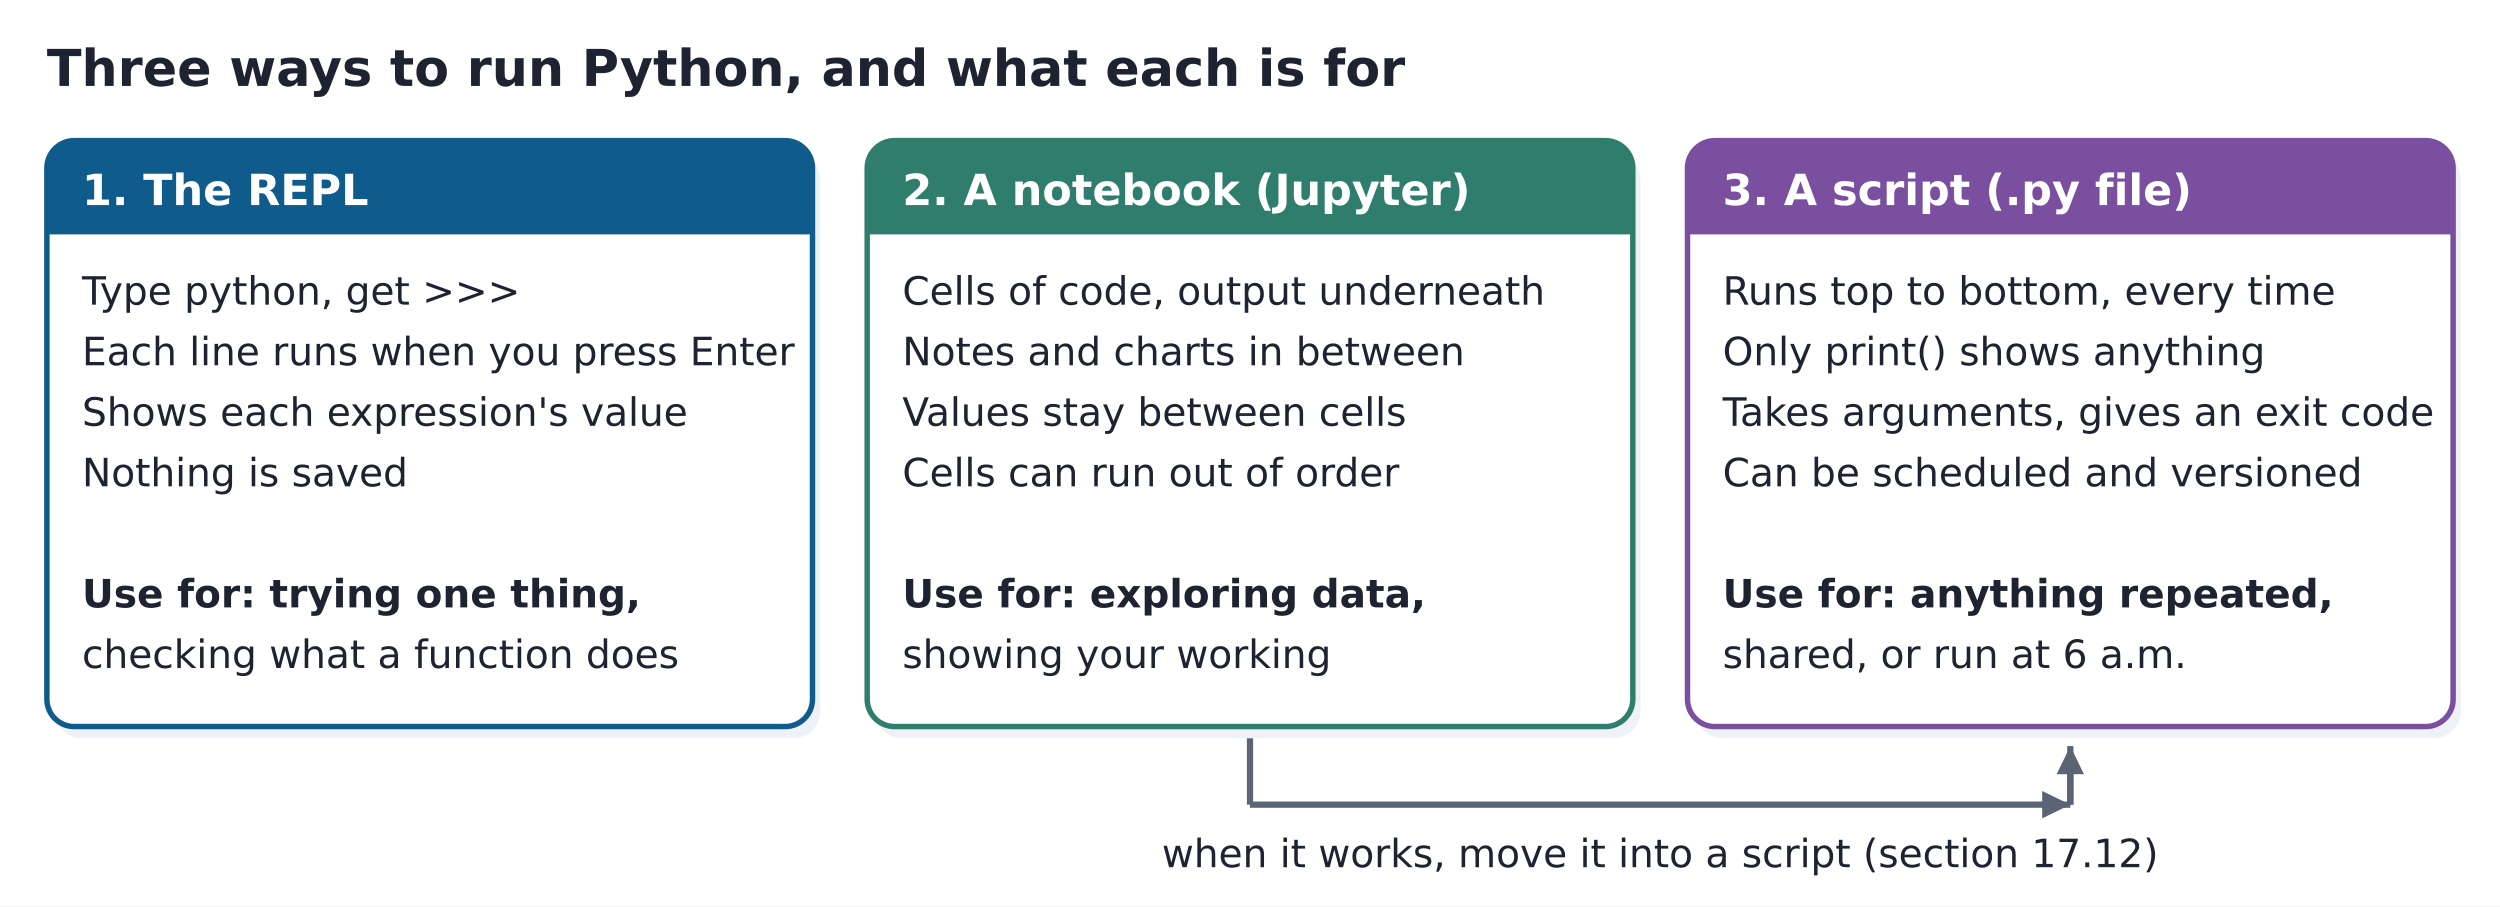
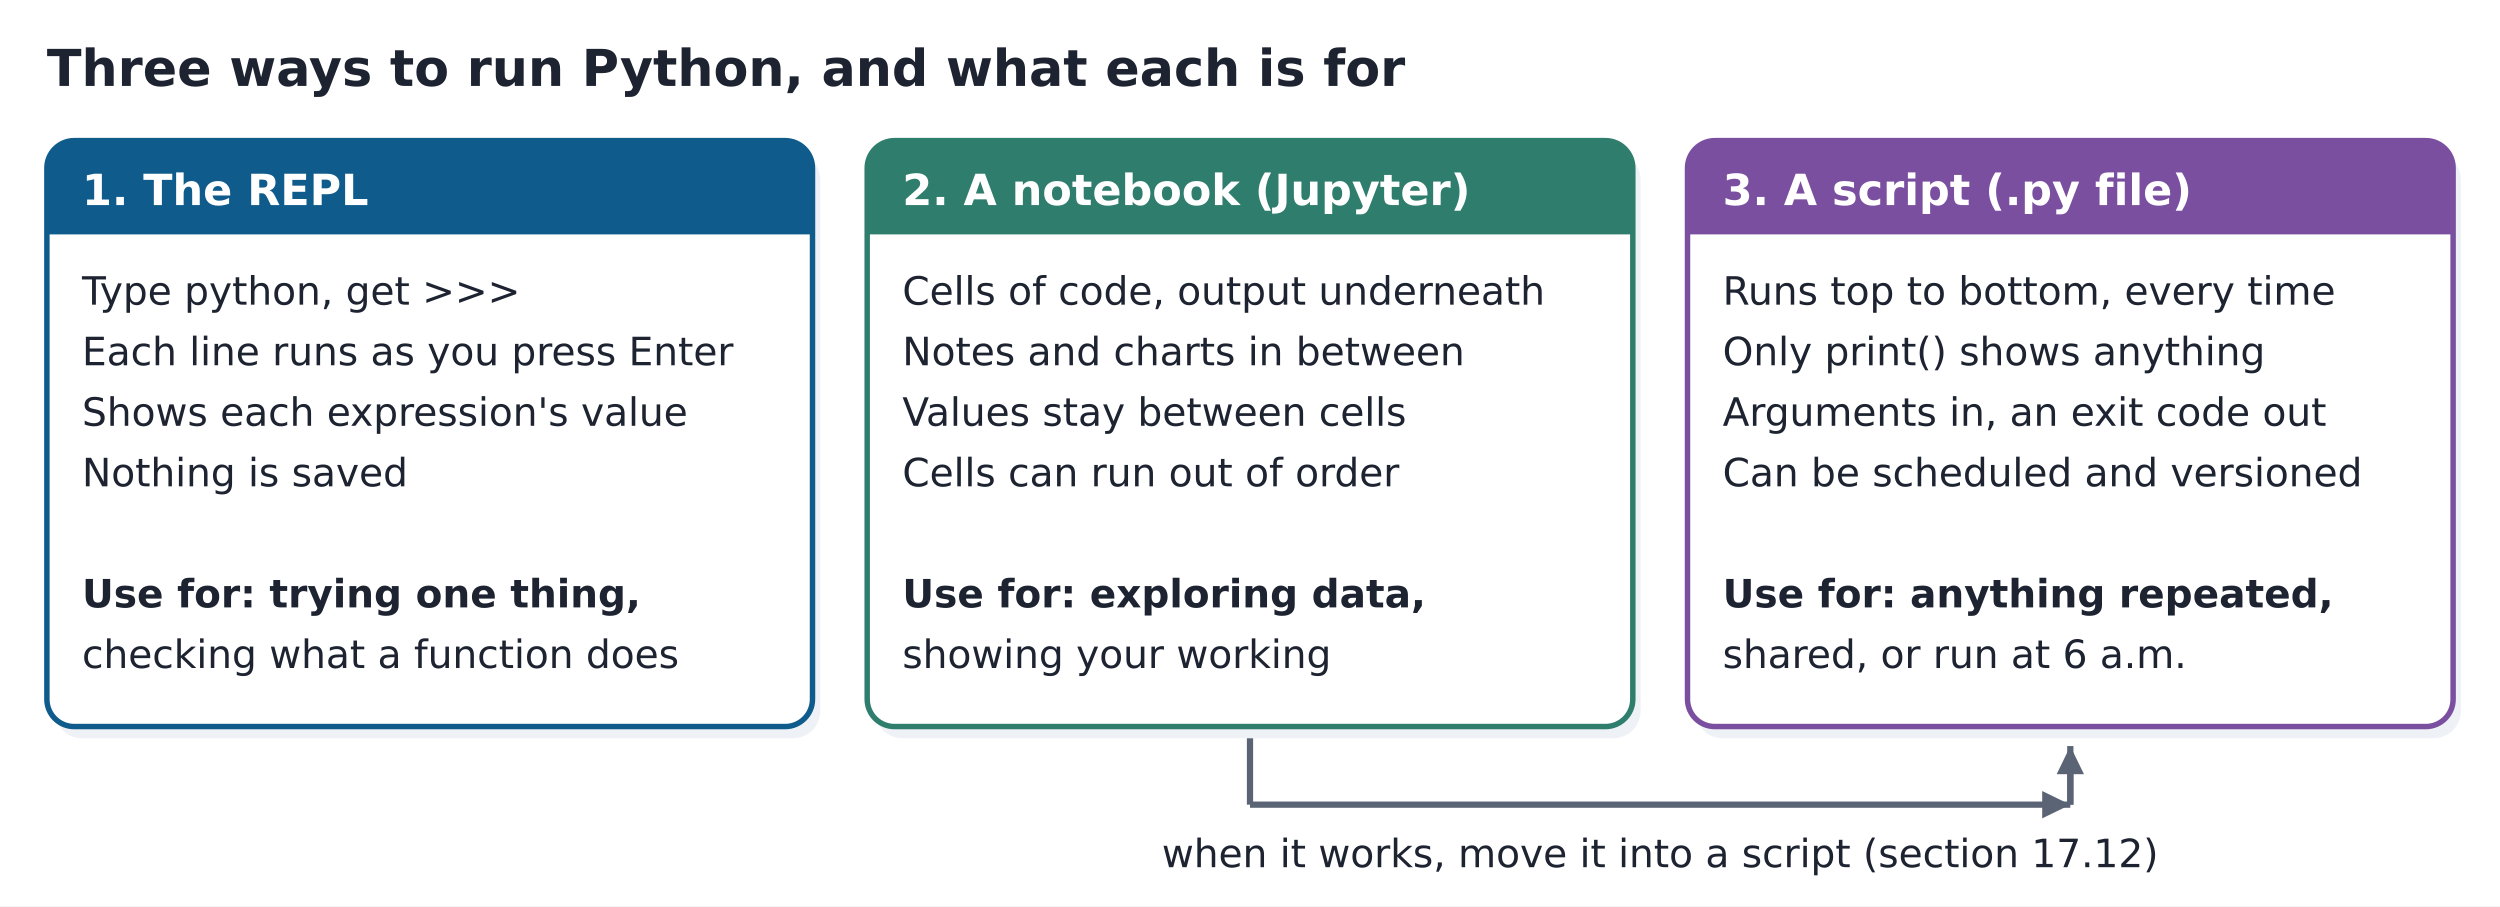
<svg xmlns="http://www.w3.org/2000/svg" width="640" height="232" viewBox="0 0 640 232" font-family="DejaVu Sans, Arial, sans-serif">
  <rect width="640" height="232" fill="#ffffff" />
  <text x="12" y="22" font-size="13" fill="#1d2330" font-weight="bold" text-anchor="start" font-family="Poppins, DejaVu Sans, sans-serif">Three ways to run Python, and what each is for</text>
  <rect x="14" y="39" width="196" height="150" rx="7" fill="#eef2f7" stroke="none" stroke-width="1" />
  <rect x="12" y="36" width="196" height="150" rx="7" fill="#fff" stroke="#0f5c8c" stroke-width="1.4" />
  <path d="M12,43 a7,7 0 0 1 7,-7 H201 a7,7 0 0 1 7,7 V60 H12 Z" fill="#0f5c8c" />
  <text x="21" y="52.5" font-size="11" fill="#fff" font-weight="bold" text-anchor="start" font-family="Poppins, DejaVu Sans, sans-serif">1. The REPL</text>
  <text x="21" y="78.0" font-size="10" fill="#1d2330" font-weight="normal" text-anchor="start">Type python, get &gt;&gt;&gt;</text>
-   <text x="21" y="93.5" font-size="10" fill="#1d2330" font-weight="normal" text-anchor="start">Each line runs when you press Enter</text>
+   <text x="21" y="93.5" font-size="10" fill="#1d2330" font-weight="normal" text-anchor="start">Each line runs as you press Enter</text>
  <text x="21" y="109.0" font-size="10" fill="#1d2330" font-weight="normal" text-anchor="start">Shows each expression's value</text>
  <text x="21" y="124.5" font-size="10" fill="#1d2330" font-weight="normal" text-anchor="start">Nothing is saved</text>
  <text x="21" y="140.0" font-size="10" fill="#1d2330" font-weight="normal" text-anchor="start" />
  <text x="21" y="155.5" font-size="10" fill="#1d2330" font-weight="bold" text-anchor="start">Use for: trying one thing,</text>
  <text x="21" y="171.0" font-size="10" fill="#1d2330" font-weight="normal" text-anchor="start">checking what a function does</text>
  <rect x="224" y="39" width="196" height="150" rx="7" fill="#eef2f7" stroke="none" stroke-width="1" />
  <rect x="222" y="36" width="196" height="150" rx="7" fill="#fff" stroke="#2f7d6d" stroke-width="1.4" />
  <path d="M222,43 a7,7 0 0 1 7,-7 H411 a7,7 0 0 1 7,7 V60 H222 Z" fill="#2f7d6d" />
  <text x="231" y="52.5" font-size="11" fill="#fff" font-weight="bold" text-anchor="start" font-family="Poppins, DejaVu Sans, sans-serif">2. A notebook (Jupyter)</text>
  <text x="231" y="78.0" font-size="10" fill="#1d2330" font-weight="normal" text-anchor="start">Cells of code, output underneath</text>
  <text x="231" y="93.5" font-size="10" fill="#1d2330" font-weight="normal" text-anchor="start">Notes and charts in between</text>
  <text x="231" y="109.0" font-size="10" fill="#1d2330" font-weight="normal" text-anchor="start">Values stay between cells</text>
  <text x="231" y="124.5" font-size="10" fill="#1d2330" font-weight="normal" text-anchor="start">Cells can run out of order</text>
  <text x="231" y="140.0" font-size="10" fill="#1d2330" font-weight="normal" text-anchor="start" />
  <text x="231" y="155.5" font-size="10" fill="#1d2330" font-weight="bold" text-anchor="start">Use for: exploring data,</text>
  <text x="231" y="171.0" font-size="10" fill="#1d2330" font-weight="normal" text-anchor="start">showing your working</text>
  <rect x="434" y="39" width="196" height="150" rx="7" fill="#eef2f7" stroke="none" stroke-width="1" />
  <rect x="432" y="36" width="196" height="150" rx="7" fill="#fff" stroke="#7a4fa0" stroke-width="1.4" />
  <path d="M432,43 a7,7 0 0 1 7,-7 H621 a7,7 0 0 1 7,7 V60 H432 Z" fill="#7a4fa0" />
  <text x="441" y="52.5" font-size="11" fill="#fff" font-weight="bold" text-anchor="start" font-family="Poppins, DejaVu Sans, sans-serif">3. A script (.py file)</text>
  <text x="441" y="78.0" font-size="10" fill="#1d2330" font-weight="normal" text-anchor="start">Runs top to bottom, every time</text>
  <text x="441" y="93.5" font-size="10" fill="#1d2330" font-weight="normal" text-anchor="start">Only print() shows anything</text>
-   <text x="441" y="109.0" font-size="10" fill="#1d2330" font-weight="normal" text-anchor="start">Takes arguments, gives an exit code</text>
+   <text x="441" y="109.0" font-size="10" fill="#1d2330" font-weight="normal" text-anchor="start">Arguments in, an exit code out</text>
  <text x="441" y="124.5" font-size="10" fill="#1d2330" font-weight="normal" text-anchor="start">Can be scheduled and versioned</text>
  <text x="441" y="140.0" font-size="10" fill="#1d2330" font-weight="normal" text-anchor="start" />
  <text x="441" y="155.5" font-size="10" fill="#1d2330" font-weight="bold" text-anchor="start">Use for: anything repeated,</text>
  <text x="441" y="171.0" font-size="10" fill="#1d2330" font-weight="normal" text-anchor="start">shared, or run at 6 a.m.</text>
  <path d="M320.0,189 V206" fill="none" stroke="#5b6475" stroke-width="1.6" stroke-linejoin="round" />
  <path d="M320.0,206 L530.0,206" fill="none" stroke="#5b6475" stroke-width="1.6" stroke-linejoin="round" />
  <path d="M530.0,206 L522.8,209.5 L522.8,202.5 Z" fill="#5b6475" />
  <path d="M530.0,206 V197" fill="none" stroke="#5b6475" stroke-width="1.6" stroke-linejoin="round" />
  <path d="M530.0,206 L530.0,191" fill="none" stroke="#5b6475" stroke-width="1.6" stroke-linejoin="round" />
  <path d="M530.0,191 L533.5,198.2 L526.5,198.2 Z" fill="#5b6475" />
  <text x="425.0" y="222" font-size="10" fill="#1d2330" font-weight="normal" text-anchor="middle">when it works, move it into a script (section 17.12)</text>
</svg>
